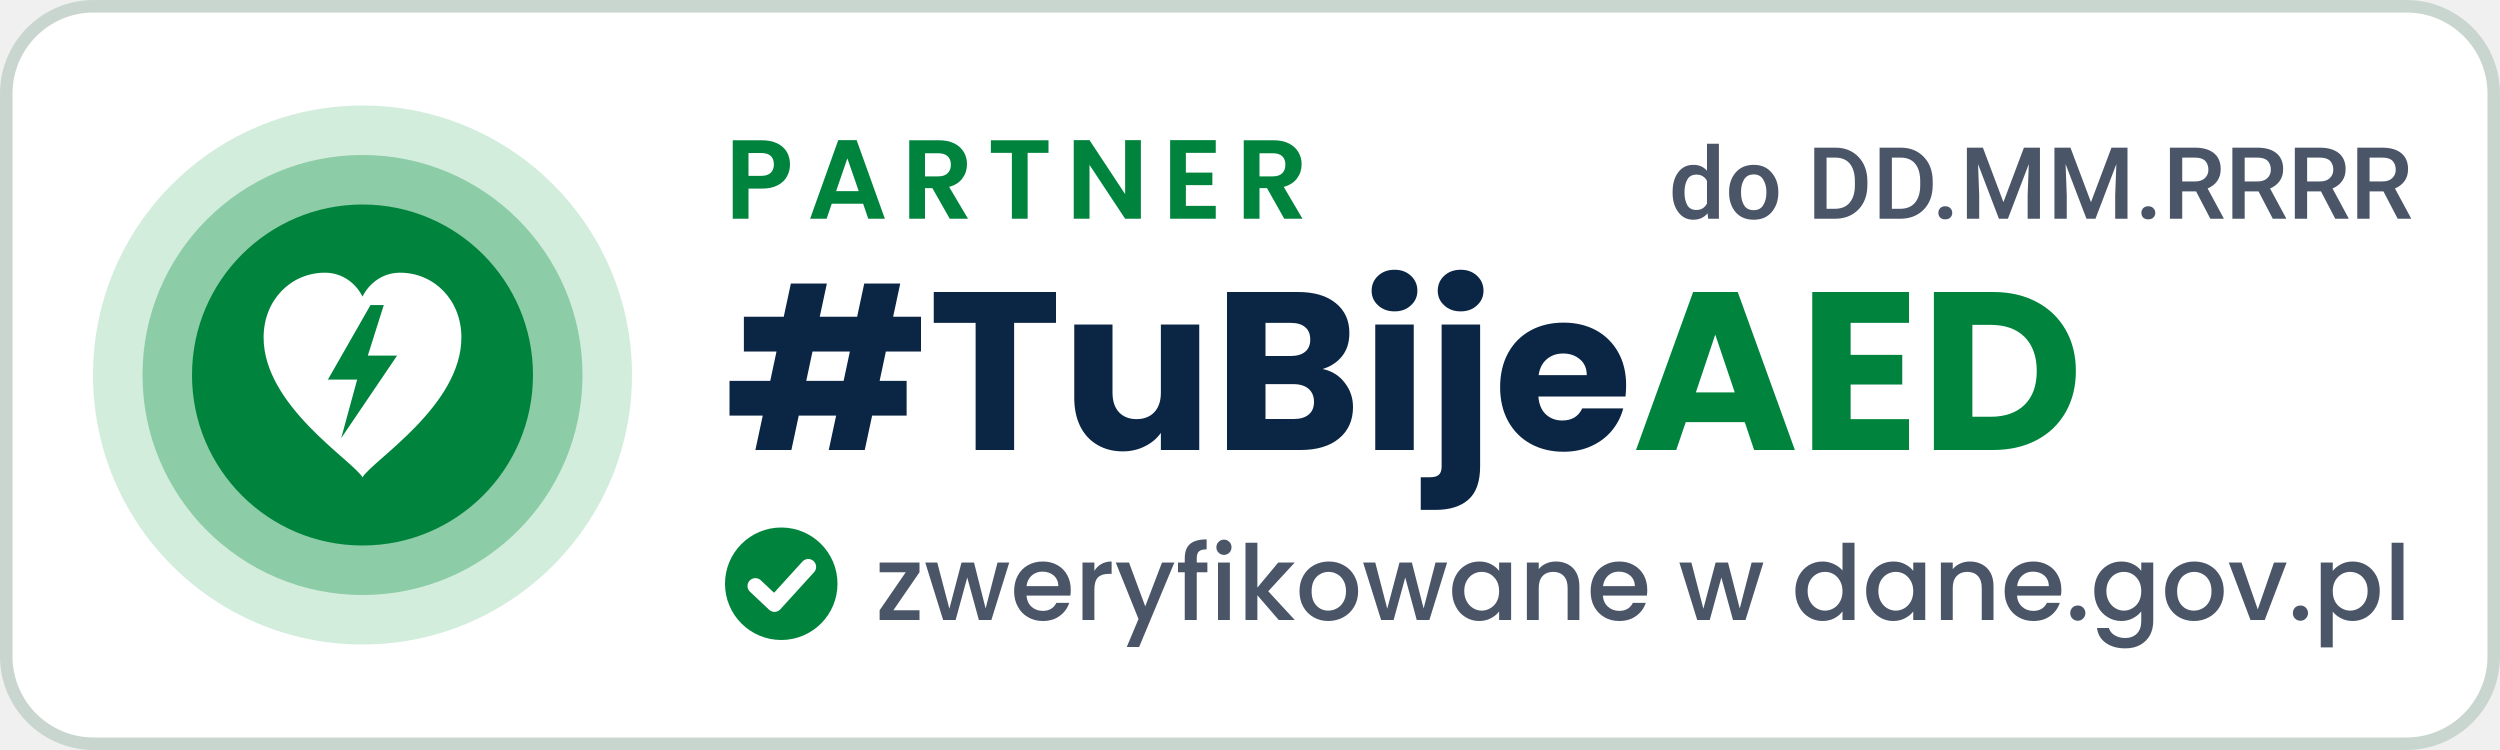
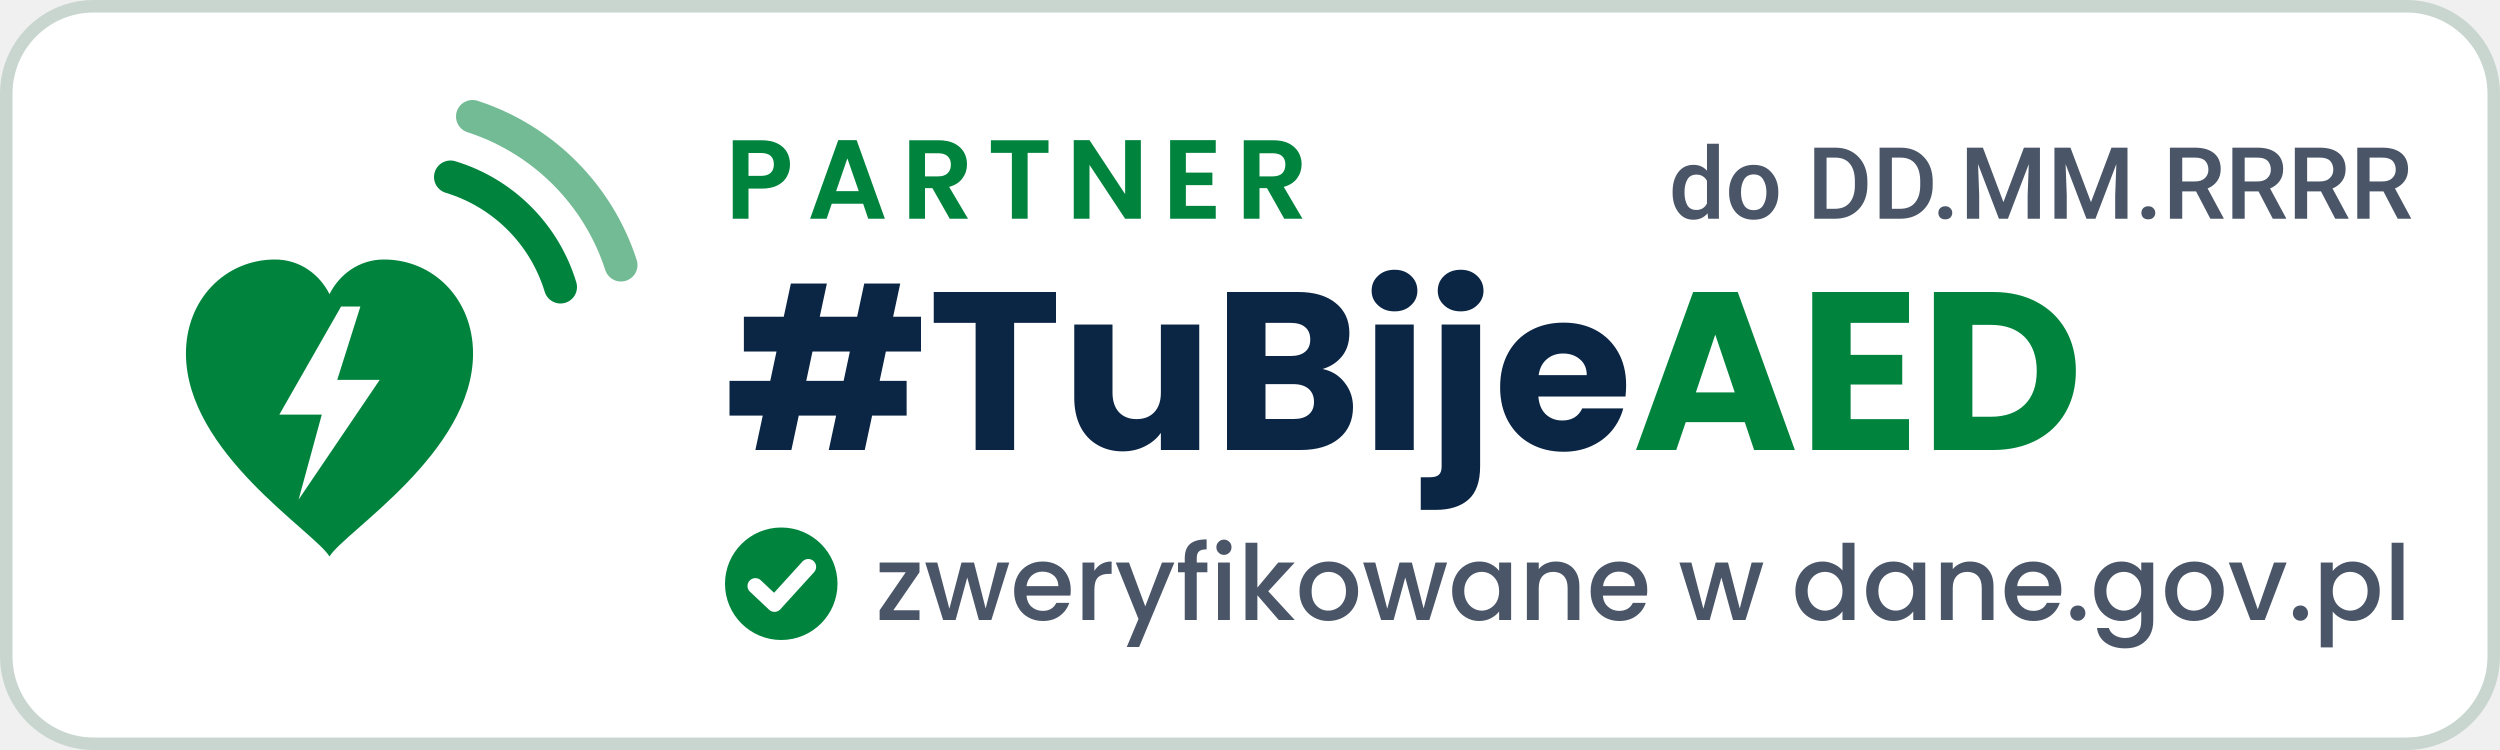
<svg xmlns="http://www.w3.org/2000/svg" width="200" height="60" viewBox="0 0 200 60" role="img" aria-label="Partner #TuBijeAED – zweryfikowane w dane.gov.pl, ważne do DD.MM.RRRR">
  <rect x="0.5" y="0.5" width="199" height="59" rx="7" fill="#FFFFFF" stroke="#C9D6CF" />
  <g transform="translate(7.00 8.00) scale(0.44)">
-     <circle cx="50" cy="50" r="49" fill="#D3EDDD" />
-     <circle cx="50" cy="50" r="40" fill="#8CCCA6" />
-     <circle cx="50" cy="50" r="31" fill="#00843D" />
-     <g transform="translate(50 50) scale(0.62) translate(-50 -49)">
-       <path d="M50 79 C47 74 21 58 21 38 C21 27 29 19 39 19 C44 19 48 22 50 26 C52 22 56 19 61 19 C71 19 79 27 79 38 C79 58 53 74 50 79 Z" fill="#FFFFFF" />
-       <path d="M53 22 L37 50 L48 50 L42 72 L63 41 L52 41 L58 22 Z" fill="#00843D" transform="translate(50 48) scale(0.78) translate(-50 -47)" />
-     </g>
+     <path d="M 44.000 83.000 C 41.300 78.500 17.900 64.100 17.900 46.100 C 17.900 36.200 25.100 29.000 34.100 29.000 C 38.600 29.000 42.200 31.700 44.000 35.300 C 45.800 31.700 49.400 29.000 53.900 29.000 C 62.900 29.000 70.100 36.200 70.100 46.100 C 70.100 64.100 46.700 78.500 44.000 83.000 Z M 46.106 37.550 L 34.874 57.206 L 42.596 57.206 L 38.384 72.650 L 53.126 50.888 L 45.404 50.888 L 49.616 37.550 Z" fill="#00843D" fill-rule="evenodd" />
+     <path d="M66 14 A30 30 0 0 1 86 34" fill="none" stroke="#00843D" stroke-width="6" stroke-linecap="round" />
+     <path d="M70 3 A42 42 0 0 1 97 30" fill="none" stroke="#00843D" stroke-width="6" stroke-linecap="round" opacity=".55" />
  </g>
  <path fill="#00843D" d="M60.93 15.09H59.88V17.5H58.62V11.22H60.93Q61.66 11.22 62.18 11.47Q62.69 11.72 62.95 12.16Q63.2 12.6 63.2 13.16Q63.2 13.67 62.96 14.11Q62.73 14.55 62.22 14.82Q61.71 15.09 60.93 15.09ZM61.91 13.16Q61.91 12.24 60.88 12.24H59.88V14.07H60.88Q61.4 14.07 61.65 13.83Q61.91 13.59 61.91 13.16Z M69.05 16.3H66.54L66.13 17.5H64.81L67.06 11.21H68.53L70.79 17.5H69.46ZM68.7 15.29 67.79 12.67 66.89 15.29Z M75.98 17.5 74.59 15.05H74V17.5H72.74V11.22H75.09Q75.82 11.22 76.34 11.47Q76.85 11.73 77.11 12.17Q77.36 12.6 77.36 13.14Q77.36 13.77 77 14.26Q76.64 14.76 75.93 14.95L77.44 17.5ZM74 14.11H75.05Q75.56 14.11 75.81 13.86Q76.07 13.61 76.07 13.17Q76.07 12.74 75.81 12.5Q75.56 12.26 75.05 12.26H74Z M83.88 11.22V12.23H82.21V17.5H80.95V12.23H79.27V11.22Z M91.27 17.5H90.01L87.16 13.19V17.5H85.9V11.21H87.16L90.01 15.53V11.21H91.27Z M94.87 12.23V13.81H96.99V14.81H94.87V16.47H97.26V17.5H93.61V11.21H97.26V12.23Z M102.74 17.5 101.36 15.05H100.76V17.5H99.5V11.22H101.86Q102.59 11.22 103.1 11.47Q103.61 11.73 103.87 12.17Q104.13 12.6 104.13 13.14Q104.13 13.77 103.77 14.26Q103.41 14.76 102.7 14.95L104.2 17.5ZM100.76 14.11H101.81Q102.33 14.11 102.58 13.86Q102.83 13.61 102.83 13.17Q102.83 12.74 102.58 12.5Q102.33 12.26 101.81 12.26H100.76Z" />
  <path fill="#0B2545" d="M70.87 28.12 70.37 30.47H72.53V33.25H69.77L69.18 36H66.3L66.89 33.25H63.9L63.31 36H60.43L61.02 33.25H58.36V30.47H61.62L62.12 28.12H59.51V25.34H62.7L63.27 22.68H66.15L65.58 25.34H68.57L69.14 22.68H72.02L71.45 25.34H73.68V28.12ZM67.99 28.12H65L64.5 30.47H67.49Z M84.48 23.36V25.83H81.13V36H78.05V25.83H74.7V23.36Z M95.94 25.96V36H92.87V34.63Q92.4 35.3 91.6 35.7Q90.8 36.11 89.82 36.11Q88.67 36.11 87.79 35.59Q86.91 35.08 86.42 34.11Q85.94 33.14 85.94 31.82V25.96H89V31.41Q89 32.42 89.52 32.98Q90.04 33.53 90.92 33.53Q91.82 33.53 92.34 32.98Q92.87 32.42 92.87 31.41V25.96Z M108.24 32.56Q108.24 34.15 107.13 35.07Q106.02 36 104.04 36H98.16V23.36H103.85Q105.77 23.36 106.86 24.25Q107.95 25.13 107.95 26.64Q107.95 27.76 107.37 28.49Q106.78 29.23 105.81 29.52Q106.91 29.75 107.57 30.61Q108.24 31.46 108.24 32.56ZM101.24 28.48H103.25Q104.01 28.48 104.41 28.14Q104.82 27.81 104.82 27.16Q104.82 26.51 104.41 26.17Q104.01 25.83 103.25 25.83H101.24ZM105.12 32.15Q105.12 31.48 104.68 31.1Q104.24 30.73 103.47 30.73H101.24V33.52H103.5Q104.28 33.52 104.7 33.16Q105.12 32.81 105.12 32.15Z M109.73 23.26Q109.73 22.54 110.25 22.06Q110.76 21.58 111.57 21.58Q112.36 21.58 112.87 22.06Q113.39 22.54 113.39 23.26Q113.39 23.96 112.87 24.43Q112.36 24.91 111.57 24.91Q110.76 24.91 110.25 24.43Q109.73 23.96 109.73 23.26ZM113.1 25.96V36H110.02V25.96Z M115.02 23.26Q115.02 22.54 115.54 22.06Q116.05 21.58 116.86 21.58Q117.65 21.58 118.16 22.06Q118.68 22.54 118.68 23.26Q118.68 23.96 118.16 24.43Q117.65 24.91 116.86 24.91Q116.05 24.91 115.54 24.43Q115.02 23.96 115.02 23.26ZM118.41 37.3Q118.41 39.15 117.47 39.97Q116.54 40.79 114.86 40.79H113.66V38.18H114.39Q114.9 38.18 115.11 37.98Q115.33 37.78 115.33 37.33V25.96H118.41Z M130.04 31.72H123.07Q123.14 32.65 123.67 33.15Q124.2 33.64 124.98 33.64Q126.13 33.64 126.58 32.67H129.86Q129.6 33.66 128.95 34.45Q128.29 35.24 127.3 35.69Q126.31 36.14 125.09 36.14Q123.61 36.14 122.46 35.51Q121.31 34.88 120.66 33.71Q120.01 32.54 120.01 30.98Q120.01 29.41 120.65 28.24Q121.29 27.07 122.44 26.44Q123.59 25.81 125.09 25.81Q126.54 25.81 127.68 26.42Q128.81 27.04 129.45 28.17Q130.09 29.3 130.09 30.82Q130.09 31.25 130.04 31.72ZM126.94 30.01Q126.94 29.21 126.4 28.75Q125.86 28.28 125.05 28.28Q124.28 28.28 123.75 28.73Q123.21 29.18 123.09 30.01Z" />
  <path fill="#00843D" d="M139.58 33.77H134.86L134.1 36H130.88L135.45 23.36H139.02L143.59 36H140.33ZM138.78 31.39 137.22 26.77 135.67 31.39Z M148.05 25.83V28.39H152.18V30.76H148.05V33.53H152.72V36H144.98V23.36H152.72V25.83Z M166.07 29.68Q166.07 31.54 165.25 32.98Q164.43 34.42 162.93 35.21Q161.43 36 159.45 36H154.71V23.36H159.45Q161.45 23.36 162.94 24.16Q164.43 24.95 165.25 26.38Q166.07 27.81 166.07 29.68ZM162.94 29.68Q162.94 27.94 161.97 26.96Q161 25.99 159.25 25.99H157.79V33.34H159.25Q161 33.34 161.97 32.38Q162.94 31.43 162.94 29.68Z" />
  <text id="wazny-do" x="193" y="17.5" font-family="Poppins, 'Segoe UI', Roboto, Arial, sans-serif" font-size="8" font-weight="500" fill="#4A5568" text-anchor="end">do DD.MM.RRRR</text>
  <circle cx="62.50" cy="46.70" r="4.50" fill="#00843D" />
  <polyline points="60.43,46.88 61.96,48.32 64.66,45.35" fill="none" stroke="#FFFFFF" stroke-width="1.26" stroke-linecap="round" stroke-linejoin="round" />
  <path fill="#4A5568" d="M71.47 48.82H73.56V49.6H70.37V48.82L72.46 45.78H70.37V45H73.56V45.78Z M80.74 45 79.31 49.6H78.31L77.38 46.2L76.45 49.6H75.45L74.02 45H74.98L75.95 48.7L76.92 45H77.92L78.85 48.68L79.8 45Z M85.63 47.65H82.12Q82.16 48.21 82.52 48.54Q82.89 48.87 83.43 48.87Q84.19 48.87 84.51 48.23H85.54Q85.33 48.87 84.78 49.27Q84.24 49.68 83.43 49.68Q82.77 49.68 82.25 49.38Q81.72 49.08 81.43 48.54Q81.13 48.01 81.13 47.3Q81.13 46.59 81.42 46.05Q81.71 45.51 82.23 45.22Q82.75 44.92 83.43 44.92Q84.08 44.92 84.59 45.21Q85.1 45.49 85.38 46.01Q85.66 46.52 85.66 47.19Q85.66 47.45 85.63 47.65ZM84.67 46.89Q84.66 46.36 84.3 46.04Q83.93 45.73 83.39 45.73Q82.89 45.73 82.54 46.04Q82.19 46.35 82.12 46.89Z M88.93 44.92V45.91H88.69Q88.13 45.91 87.84 46.19Q87.55 46.48 87.55 47.18V49.6H86.6V45H87.55V45.67Q87.76 45.32 88.11 45.12Q88.45 44.92 88.93 44.92Z M93.95 45 91.13 51.76H90.14L91.08 49.52L89.26 45H90.32L91.62 48.51L92.96 45Z M96.59 45.78H95.74V49.6H94.78V45.78H94.24V45H94.78V44.67Q94.78 43.88 95.2 43.52Q95.63 43.15 96.53 43.15V43.95Q96.09 43.95 95.92 44.11Q95.74 44.27 95.74 44.67V45H96.59Z M97.31 43.78Q97.31 43.52 97.49 43.35Q97.66 43.17 97.92 43.17Q98.17 43.17 98.35 43.35Q98.52 43.52 98.52 43.78Q98.52 44.04 98.35 44.21Q98.17 44.39 97.92 44.39Q97.66 44.39 97.49 44.21Q97.31 44.04 97.31 43.78ZM98.39 45V49.6H97.44V45Z M101.46 47.3 103.58 49.6H102.3L100.59 47.62V49.6H99.64V43.42H100.59V47.01L102.26 45H103.58Z M103.96 47.3Q103.96 46.59 104.27 46.05Q104.58 45.51 105.11 45.22Q105.65 44.92 106.31 44.92Q106.97 44.92 107.5 45.22Q108.03 45.51 108.34 46.05Q108.65 46.59 108.65 47.3Q108.65 48 108.33 48.54Q108.02 49.08 107.47 49.38Q106.92 49.68 106.26 49.68Q105.61 49.68 105.09 49.38Q104.56 49.08 104.26 48.54Q103.96 48.01 103.96 47.3ZM107.68 47.3Q107.68 46.79 107.48 46.45Q107.29 46.1 106.97 45.93Q106.66 45.75 106.29 45.75Q105.92 45.75 105.61 45.93Q105.3 46.1 105.11 46.45Q104.93 46.79 104.93 47.3Q104.93 48.04 105.31 48.44Q105.69 48.85 106.26 48.85Q106.63 48.85 106.95 48.67Q107.27 48.5 107.47 48.15Q107.68 47.8 107.68 47.3Z M115.77 45 114.35 49.6H113.34L112.42 46.2L111.49 49.6H110.49L109.05 45H110.02L110.98 48.7L111.96 45H112.95L113.89 48.68L114.84 45Z M118.34 44.92Q118.88 44.92 119.29 45.14Q119.69 45.35 119.93 45.67V45H120.89V49.6H119.93V48.92Q119.69 49.24 119.27 49.46Q118.86 49.68 118.32 49.68Q117.73 49.68 117.24 49.37Q116.74 49.07 116.46 48.52Q116.17 47.97 116.17 47.28Q116.17 46.59 116.46 46.05Q116.74 45.52 117.24 45.22Q117.74 44.92 118.34 44.92ZM118.54 45.75Q118.17 45.75 117.85 45.93Q117.54 46.11 117.34 46.46Q117.14 46.8 117.14 47.28Q117.14 47.75 117.34 48.11Q117.54 48.47 117.86 48.66Q118.18 48.85 118.54 48.85Q118.91 48.85 119.22 48.66Q119.54 48.48 119.74 48.13Q119.93 47.77 119.93 47.3Q119.93 46.82 119.74 46.47Q119.54 46.12 119.22 45.93Q118.91 45.75 118.54 45.75Z M126.35 46.89V49.6H125.41V47.03Q125.41 46.41 125.1 46.08Q124.79 45.75 124.26 45.75Q123.72 45.75 123.41 46.08Q123.1 46.41 123.1 47.03V49.6H122.15V45H123.1V45.53Q123.33 45.24 123.69 45.08Q124.06 44.92 124.47 44.92Q125.01 44.92 125.44 45.15Q125.87 45.37 126.11 45.82Q126.35 46.26 126.35 46.89Z M131.75 47.65H128.23Q128.27 48.21 128.64 48.54Q129.01 48.87 129.54 48.87Q130.31 48.87 130.63 48.23H131.66Q131.45 48.87 130.9 49.27Q130.35 49.68 129.54 49.68Q128.88 49.68 128.36 49.38Q127.84 49.08 127.54 48.54Q127.25 48.01 127.25 47.3Q127.25 46.59 127.54 46.05Q127.82 45.51 128.35 45.22Q128.87 44.92 129.54 44.92Q130.2 44.92 130.7 45.21Q131.21 45.49 131.5 46.01Q131.78 46.52 131.78 47.19Q131.78 47.45 131.75 47.65ZM130.79 46.89Q130.78 46.36 130.41 46.04Q130.04 45.73 129.5 45.73Q129.01 45.73 128.66 46.04Q128.31 46.35 128.24 46.89Z M141.07 45 139.64 49.6H138.64L137.71 46.2L136.78 49.6H135.78L134.35 45H135.31L136.27 48.7L137.25 45H138.24L139.18 48.68L140.13 45Z M145.81 44.92Q146.26 44.92 146.7 45.12Q147.14 45.32 147.4 45.64V43.42H148.36V49.6H147.4V48.91Q147.16 49.24 146.75 49.46Q146.34 49.68 145.8 49.68Q145.2 49.68 144.7 49.37Q144.21 49.07 143.92 48.52Q143.63 47.97 143.63 47.28Q143.63 46.59 143.92 46.05Q144.21 45.52 144.7 45.22Q145.2 44.92 145.81 44.92ZM146 45.75Q145.63 45.75 145.32 45.93Q145 46.11 144.8 46.46Q144.61 46.8 144.61 47.28Q144.61 47.75 144.8 48.11Q145 48.47 145.32 48.66Q145.64 48.85 146 48.85Q146.37 48.85 146.69 48.66Q147 48.48 147.2 48.13Q147.4 47.77 147.4 47.3Q147.4 46.82 147.2 46.47Q147 46.12 146.69 45.93Q146.37 45.75 146 45.75Z M151.46 44.92Q152.01 44.92 152.41 45.14Q152.82 45.35 153.06 45.67V45H154.02V49.6H153.06V48.92Q152.82 49.24 152.4 49.46Q151.98 49.68 151.45 49.68Q150.85 49.68 150.36 49.37Q149.87 49.07 149.58 48.52Q149.29 47.97 149.29 47.28Q149.29 46.59 149.58 46.05Q149.87 45.52 150.36 45.22Q150.86 44.92 151.46 44.92ZM151.66 45.75Q151.3 45.75 150.98 45.93Q150.66 46.11 150.46 46.46Q150.27 46.8 150.27 47.28Q150.27 47.75 150.46 48.11Q150.66 48.47 150.98 48.66Q151.3 48.85 151.66 48.85Q152.03 48.85 152.35 48.66Q152.66 48.48 152.86 48.13Q153.06 47.77 153.06 47.3Q153.06 46.82 152.86 46.47Q152.66 46.12 152.35 45.93Q152.03 45.75 151.66 45.75Z M159.48 46.89V49.6H158.54V47.03Q158.54 46.41 158.23 46.08Q157.92 45.75 157.38 45.75Q156.85 45.75 156.54 46.08Q156.22 46.41 156.22 47.03V49.6H155.27V45H156.22V45.53Q156.46 45.24 156.82 45.08Q157.18 44.92 157.59 44.92Q158.13 44.92 158.56 45.15Q158.99 45.37 159.24 45.82Q159.48 46.26 159.48 46.89Z M164.87 47.65H161.36Q161.4 48.21 161.77 48.54Q162.13 48.87 162.67 48.87Q163.44 48.87 163.75 48.23H164.78Q164.57 48.87 164.03 49.27Q163.48 49.68 162.67 49.68Q162.01 49.68 161.49 49.38Q160.96 49.08 160.67 48.54Q160.37 48.01 160.37 47.3Q160.37 46.59 160.66 46.05Q160.95 45.51 161.47 45.22Q161.99 44.92 162.67 44.92Q163.32 44.92 163.83 45.21Q164.34 45.49 164.62 46.01Q164.91 46.52 164.91 47.19Q164.91 47.45 164.87 47.65ZM163.91 46.89Q163.9 46.36 163.54 46.04Q163.17 45.73 162.63 45.73Q162.13 45.73 161.78 46.04Q161.43 46.35 161.37 46.89Z M165.62 49.05Q165.62 48.79 165.79 48.61Q165.97 48.44 166.23 48.44Q166.48 48.44 166.65 48.61Q166.83 48.79 166.83 49.05Q166.83 49.31 166.65 49.48Q166.48 49.66 166.23 49.66Q165.97 49.66 165.79 49.48Q165.62 49.31 165.62 49.05Z M171.3 45.67V45H172.26V49.68Q172.26 50.31 172 50.81Q171.73 51.3 171.22 51.59Q170.72 51.87 170.02 51.87Q169.08 51.87 168.46 51.43Q167.85 50.99 167.76 50.24H168.71Q168.81 50.6 169.17 50.82Q169.52 51.04 170.02 51.04Q170.59 51.04 170.95 50.69Q171.3 50.34 171.3 49.68V48.91Q171.06 49.23 170.65 49.45Q170.23 49.68 169.71 49.68Q169.11 49.68 168.61 49.37Q168.11 49.07 167.82 48.52Q167.54 47.97 167.54 47.28Q167.54 46.59 167.82 46.05Q168.11 45.52 168.61 45.22Q169.11 44.92 169.71 44.92Q170.24 44.92 170.66 45.14Q171.07 45.35 171.3 45.67ZM169.91 45.75Q169.54 45.75 169.22 45.93Q168.91 46.11 168.71 46.46Q168.51 46.8 168.51 47.28Q168.51 47.75 168.71 48.11Q168.91 48.47 169.23 48.66Q169.55 48.85 169.91 48.85Q170.28 48.85 170.59 48.66Q170.91 48.48 171.11 48.13Q171.3 47.77 171.3 47.3Q171.3 46.82 171.11 46.47Q170.91 46.12 170.59 45.93Q170.28 45.75 169.91 45.75Z M173.21 47.3Q173.21 46.59 173.51 46.05Q173.82 45.51 174.36 45.22Q174.89 44.92 175.55 44.92Q176.21 44.92 176.75 45.22Q177.28 45.51 177.59 46.05Q177.9 46.59 177.9 47.3Q177.9 48 177.58 48.54Q177.26 49.08 176.72 49.38Q176.17 49.68 175.51 49.68Q174.86 49.68 174.33 49.38Q173.81 49.08 173.51 48.54Q173.21 48.01 173.21 47.3ZM176.92 47.3Q176.92 46.79 176.73 46.45Q176.54 46.1 176.22 45.93Q175.9 45.75 175.54 45.75Q175.17 45.75 174.86 45.93Q174.54 46.1 174.36 46.45Q174.17 46.79 174.17 47.3Q174.17 48.04 174.55 48.44Q174.93 48.85 175.51 48.85Q175.88 48.85 176.2 48.67Q176.52 48.5 176.72 48.15Q176.92 47.8 176.92 47.3Z M180.62 48.75 181.92 45H182.93L181.18 49.6H180.04L178.3 45H179.32Z M183.43 49.05Q183.43 48.79 183.6 48.61Q183.78 48.44 184.04 48.44Q184.29 48.44 184.46 48.61Q184.64 48.79 184.64 49.05Q184.64 49.31 184.46 49.48Q184.29 49.66 184.04 49.66Q183.78 49.66 183.6 49.48Q183.43 49.31 183.43 49.05Z M188.22 44.92Q188.82 44.92 189.32 45.22Q189.81 45.52 190.1 46.05Q190.38 46.59 190.38 47.28Q190.38 47.97 190.1 48.52Q189.81 49.07 189.32 49.37Q188.82 49.68 188.22 49.68Q187.69 49.68 187.28 49.46Q186.87 49.25 186.62 48.93V51.79H185.66V45H186.62V45.68Q186.86 45.36 187.28 45.14Q187.69 44.92 188.22 44.92ZM188.01 45.75Q187.65 45.75 187.33 45.93Q187.01 46.12 186.81 46.47Q186.62 46.82 186.62 47.3Q186.62 47.77 186.81 48.13Q187.01 48.48 187.33 48.66Q187.65 48.85 188.01 48.85Q188.38 48.85 188.7 48.66Q189.02 48.47 189.22 48.11Q189.41 47.75 189.41 47.28Q189.41 46.8 189.22 46.46Q189.02 46.11 188.7 45.93Q188.38 45.75 188.01 45.75Z M192.28 43.42V49.6H191.33V43.42Z" />
</svg>
